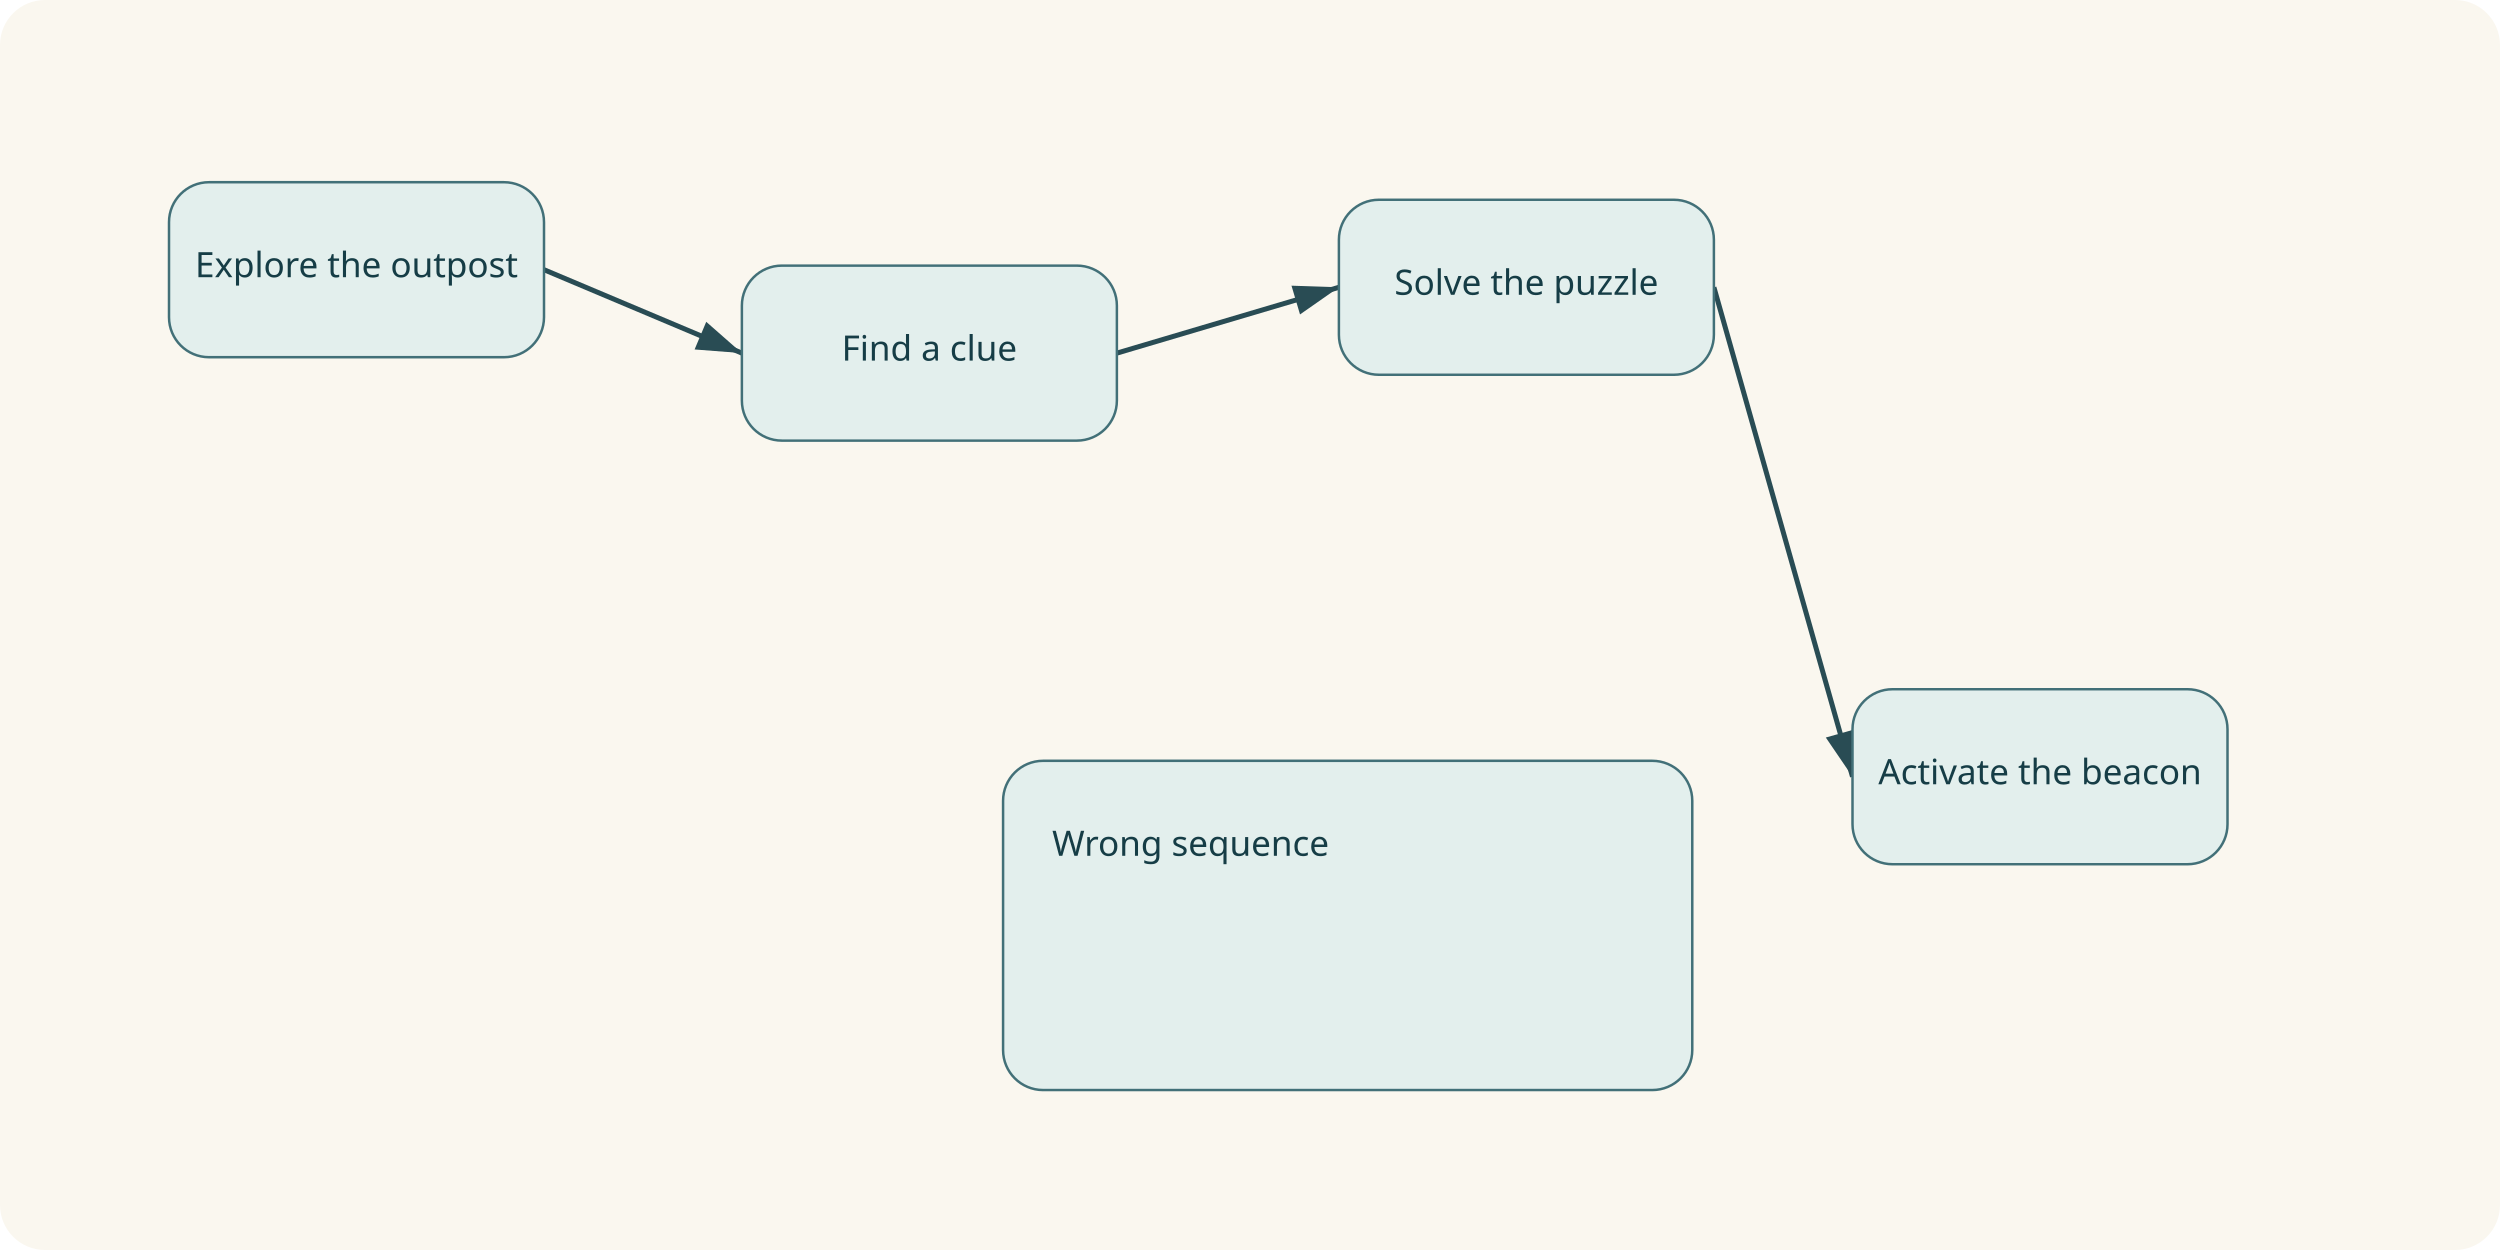
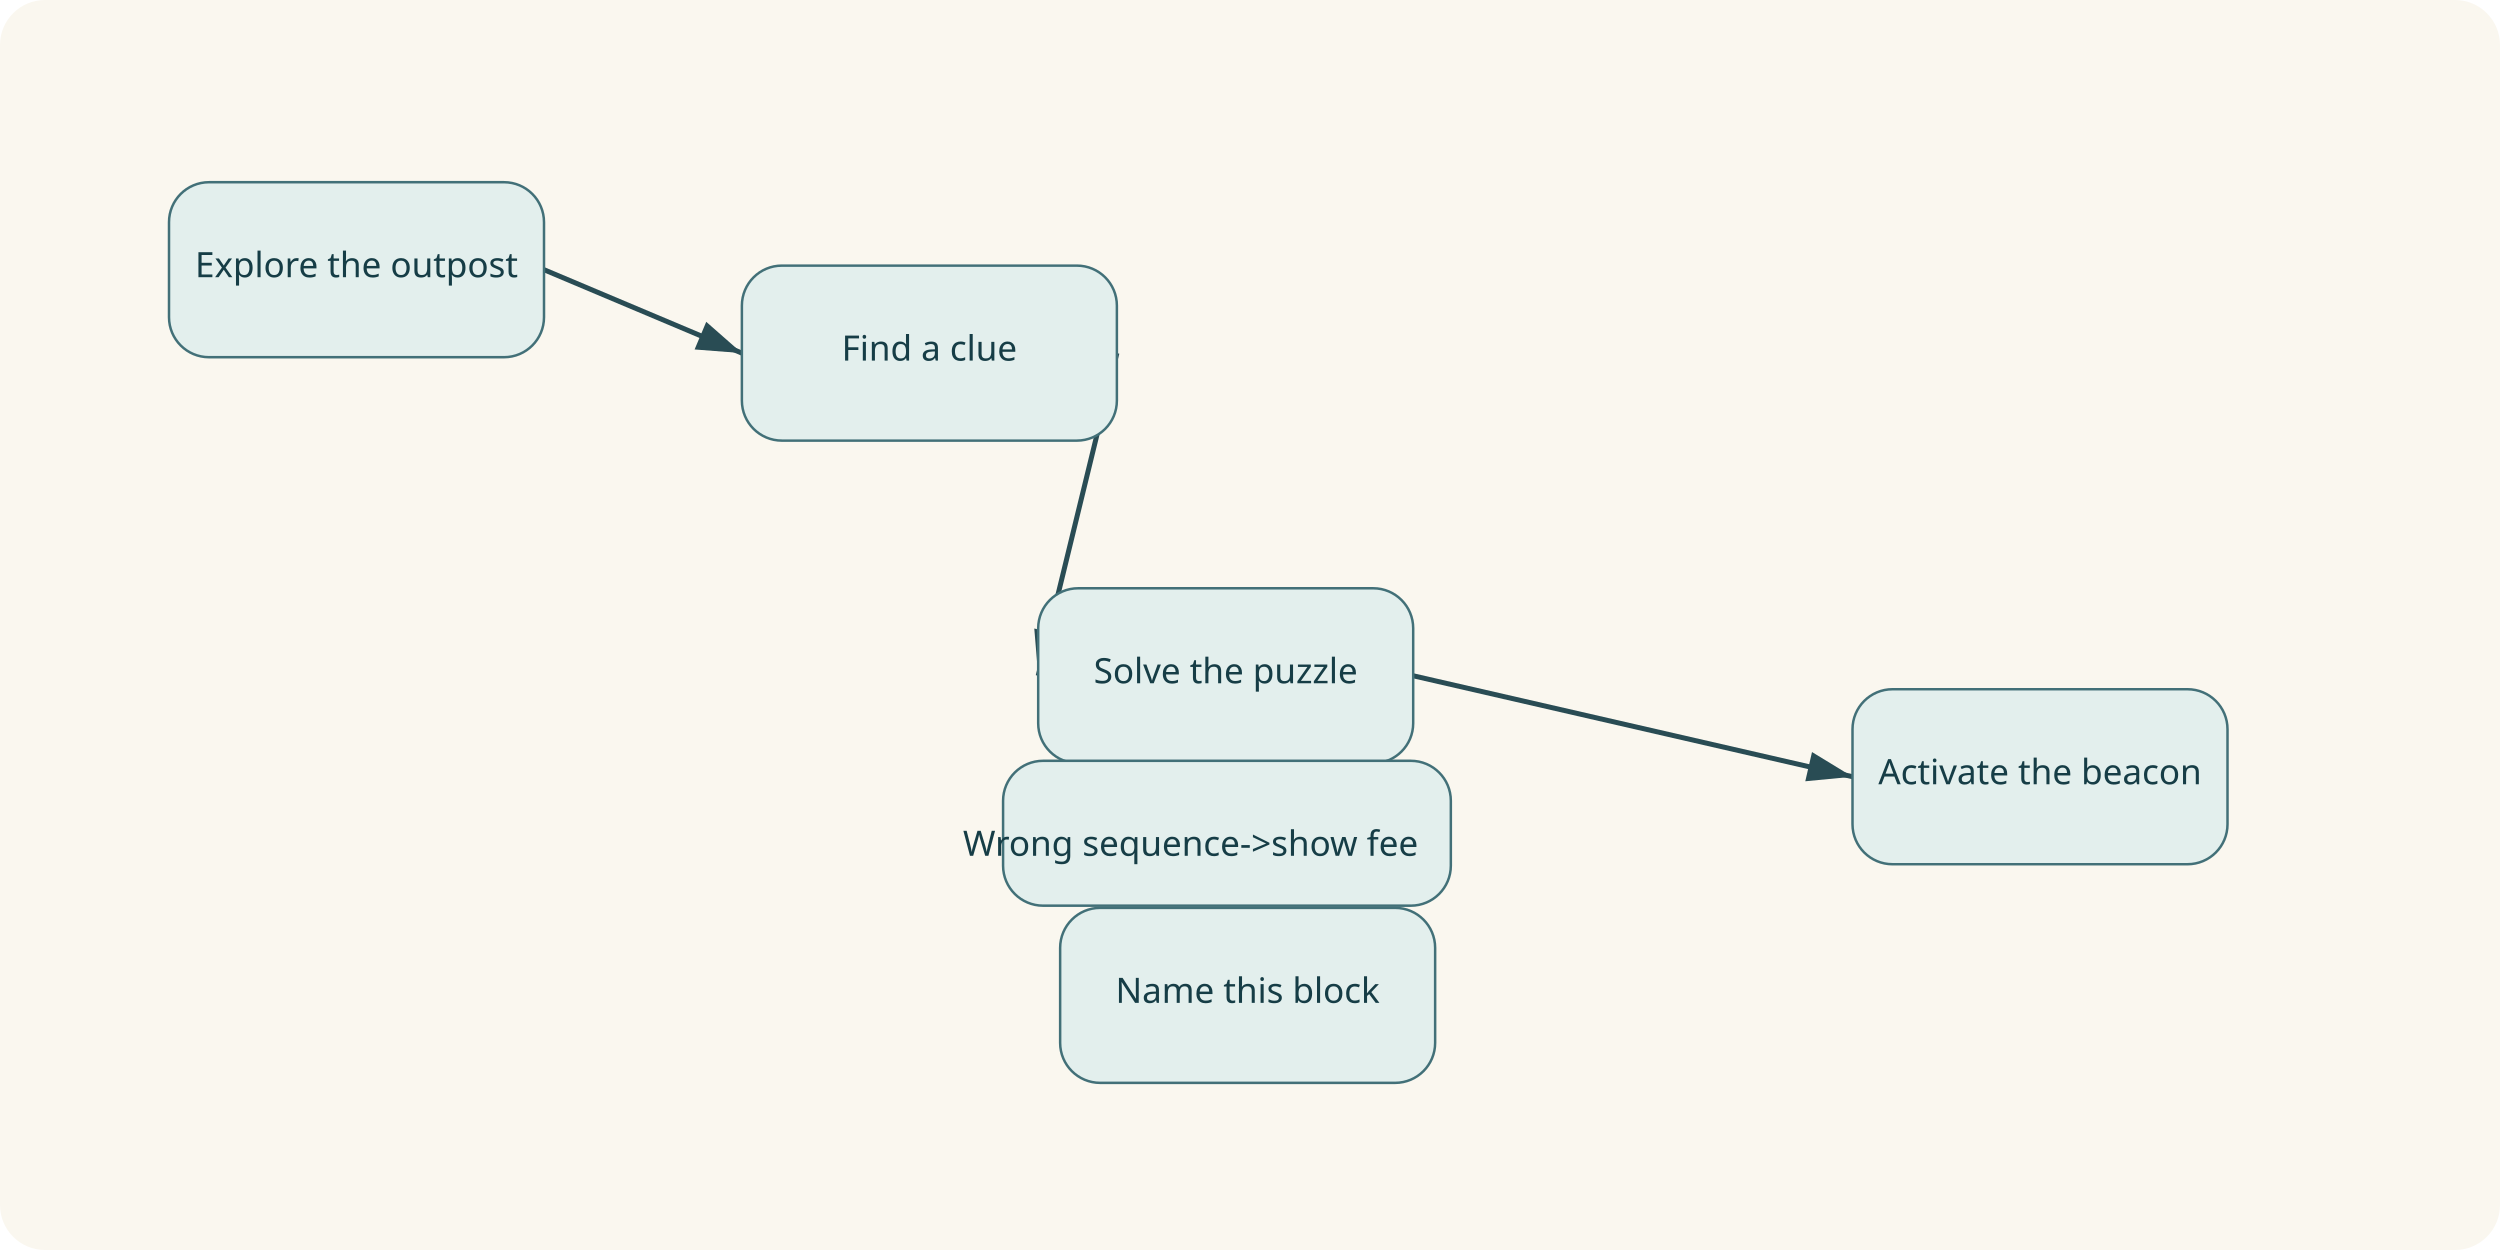
<svg xmlns="http://www.w3.org/2000/svg" viewBox="0 0 1000 500" role="img" aria-label="Project whiteboard">
  <defs>
    <marker id="arrow" markerWidth="10" markerHeight="10" refX="9" refY="3" orient="auto">
      <path d="M0,0 L9,3 L0,6" fill="#294c54" />
    </marker>
  </defs>
  <rect width="1000" height="500" rx="18" fill="#faf7ef" />
  <path d="M217.603,107.885 L296.752,141.247" stroke="#294c54" stroke-width="2" marker-end="url(#arrow)" />
-   <path d="M446.752,141.247 L535.558,114.908" stroke="#294c54" stroke-width="2" marker-end="url(#arrow)" />
-   <path d="M685.558,114.908 L741.001,310.694" stroke="#294c54" stroke-width="2" marker-end="url(#arrow)" />
+   <path d="M446.752,141.247 L415.277,270.308" stroke="#294c54" stroke-width="2" marker-end="url(#arrow)" />
+   <path d="M565.277,270.308 L741.001,310.694" stroke="#294c54" stroke-width="2" marker-end="url(#arrow)" />
  <g transform="translate(67.60316 72.88466)">
    <rect width="150" height="70" rx="16" fill="#e3efed" stroke="#427078" />
    <text x="75" y="38" text-anchor="middle" font-family="sans-serif" font-size="14" fill="#163d46">Explore the outpost</text>
  </g>
  <g transform="translate(296.7515 106.2473)">
    <rect width="150" height="70" rx="16" fill="#e3efed" stroke="#427078" />
    <text x="75" y="38" text-anchor="middle" font-family="sans-serif" font-size="14" fill="#163d46">Find a clue</text>
  </g>
-   <g transform="translate(535.5575 79.90836)">
+   <g transform="translate(415.2766 235.3078)">
    <rect width="150" height="70" rx="16" fill="#e3efed" stroke="#427078" />
    <text x="75" y="38" text-anchor="middle" font-family="sans-serif" font-size="14" fill="#163d46">Solve the puzzle</text>
  </g>
  <g transform="translate(741.0009 275.6941)">
    <rect width="150" height="70" rx="16" fill="#e3efed" stroke="#427078" />
    <text x="75" y="38" text-anchor="middle" font-family="sans-serif" font-size="14" fill="#163d46">Activate the beacon</text>
  </g>
  <g transform="translate(401.2291 304.324)">
-     <rect width="275.68" height="131.694" rx="16" fill="#e3efed" stroke="#427078" />
-     <text x="75" y="38" text-anchor="middle" font-family="sans-serif" font-size="14" fill="#163d46">Wrong sequence</text>
+     <rect width="179.104" height="57.946" rx="16" fill="#e3efed" stroke="#427078" />
+     <text x="75" y="38" text-anchor="middle" font-family="sans-serif" font-size="14" fill="#163d46">Wrong sequence-&gt;show fee</text>
+   </g>
+   <g transform="translate(424.0562 363.1475)">
+     <rect width="150" height="70" rx="16" fill="#e3efed" stroke="#427078" />
+     <text x="75" y="38" text-anchor="middle" font-family="sans-serif" font-size="14" fill="#163d46">Name this block</text>
  </g>
</svg>
